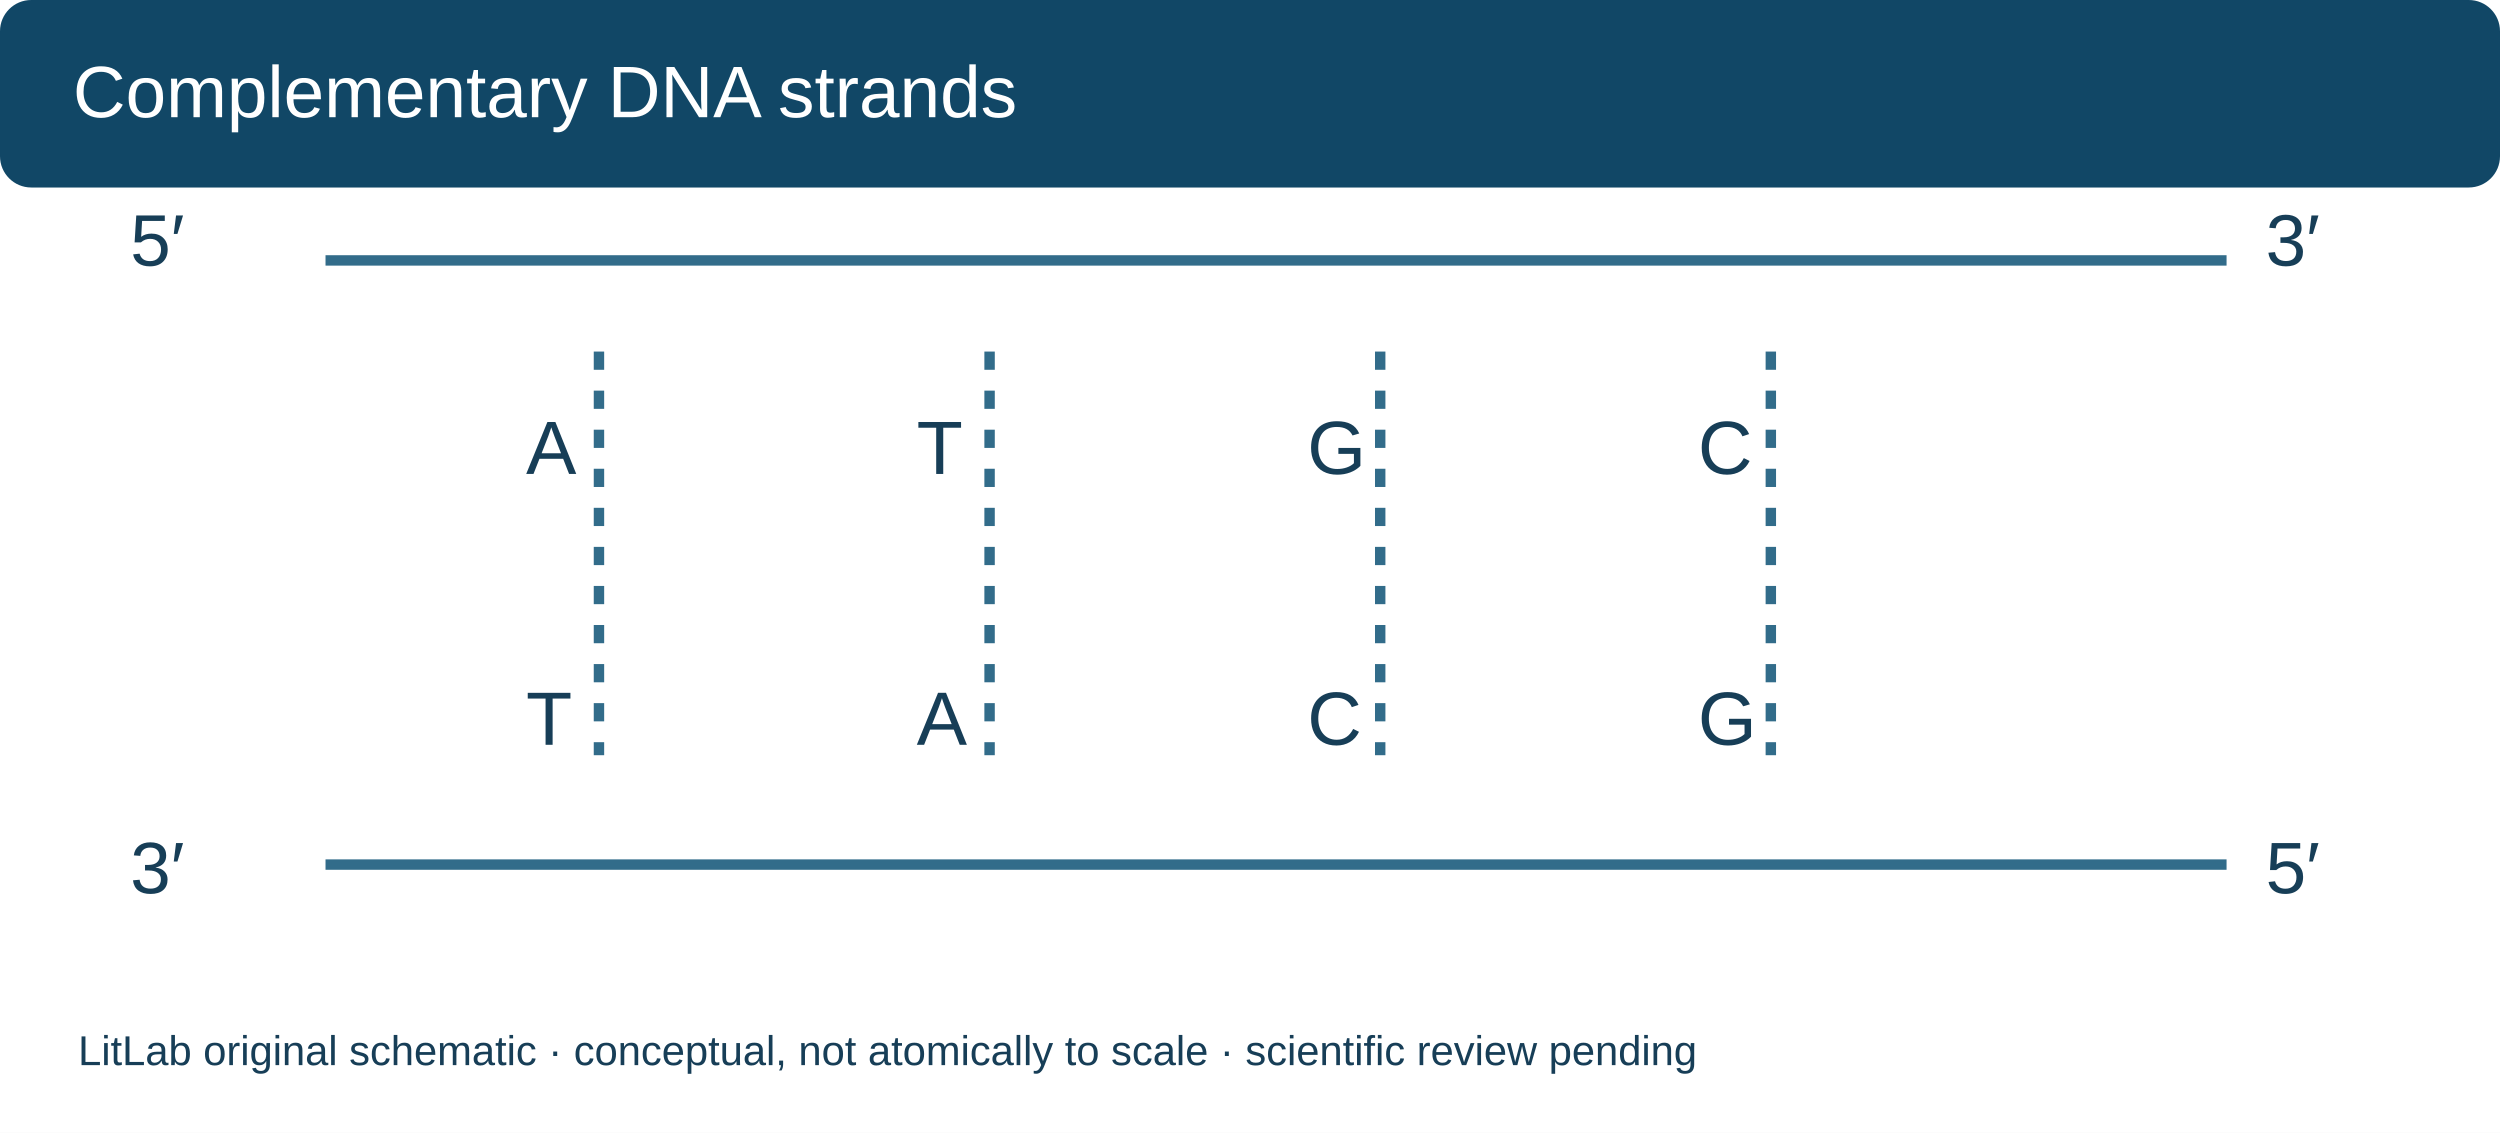
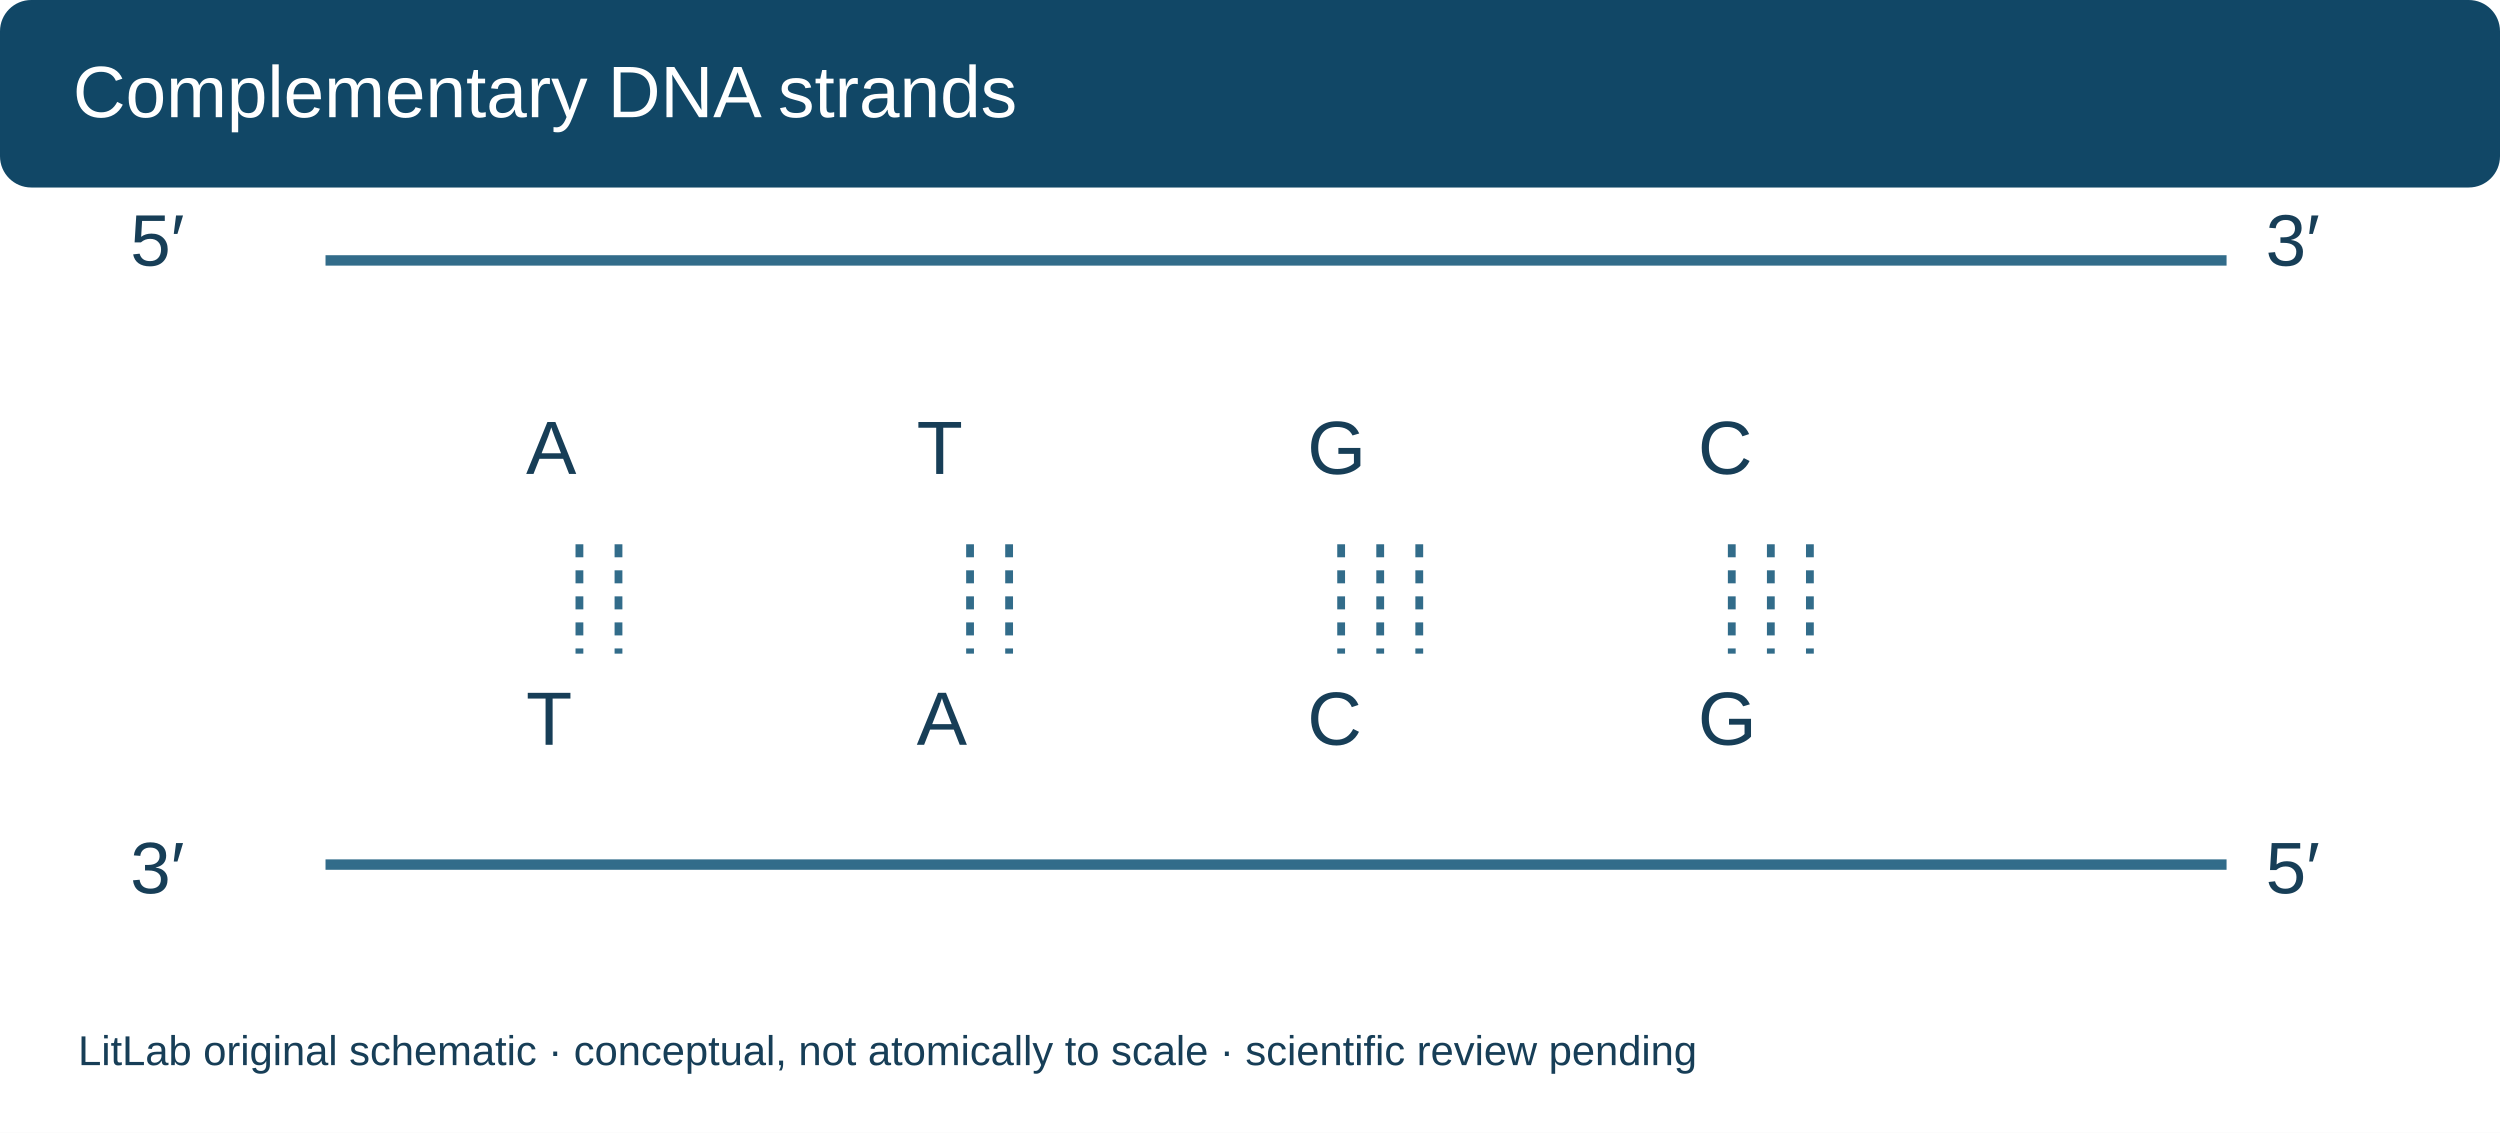
<svg xmlns="http://www.w3.org/2000/svg" viewBox="0 0 960 435" role="img">
  <rect width="960" height="435" fill="#fff" />
  <rect x="0" y="0" width="960" height="72" rx="12" fill="#114766" />
  <text x="28" y="45" font-size="28" font-family="Arial,sans-serif" fill="#ffffff">Complementary DNA strands</text>
-   <line x1="230" y1="135" x2="230" y2="290" stroke="#326c8a" stroke-width="4" stroke-dasharray="7 8" />
+   <g data-pair="AT" data-bond-count="2">
+     <line x1="222.5" y1="209" x2="222.5" y2="251" stroke="#326c8a" stroke-width="3" stroke-dasharray="5 5" data-hydrogen-bond="true" />
+     <line x1="237.5" y1="209" x2="237.5" y2="251" stroke="#326c8a" stroke-width="3" stroke-dasharray="5 5" data-hydrogen-bond="true" />
+   </g>
  <text x="202" y="182" font-size="29" font-family="Arial,sans-serif" fill="#173e57">A</text>
  <text x="202" y="286" font-size="29" font-family="Arial,sans-serif" fill="#173e57">T</text>
-   <line x1="380" y1="135" x2="380" y2="290" stroke="#326c8a" stroke-width="4" stroke-dasharray="7 8" />
+   <g data-pair="AT" data-bond-count="2">
+     <line x1="372.5" y1="209" x2="372.5" y2="251" stroke="#326c8a" stroke-width="3" stroke-dasharray="5 5" data-hydrogen-bond="true" />
+     <line x1="387.5" y1="209" x2="387.5" y2="251" stroke="#326c8a" stroke-width="3" stroke-dasharray="5 5" data-hydrogen-bond="true" />
+   </g>
  <text x="352" y="182" font-size="29" font-family="Arial,sans-serif" fill="#173e57">T</text>
  <text x="352" y="286" font-size="29" font-family="Arial,sans-serif" fill="#173e57">A</text>
-   <line x1="530" y1="135" x2="530" y2="290" stroke="#326c8a" stroke-width="4" stroke-dasharray="7 8" />
+   <g data-pair="GC" data-bond-count="3">
+     <line x1="515" y1="209" x2="515" y2="251" stroke="#326c8a" stroke-width="3" stroke-dasharray="5 5" data-hydrogen-bond="true" />
+     <line x1="530" y1="209" x2="530" y2="251" stroke="#326c8a" stroke-width="3" stroke-dasharray="5 5" data-hydrogen-bond="true" />
+     <line x1="545" y1="209" x2="545" y2="251" stroke="#326c8a" stroke-width="3" stroke-dasharray="5 5" data-hydrogen-bond="true" />
+   </g>
  <text x="502" y="182" font-size="29" font-family="Arial,sans-serif" fill="#173e57">G</text>
  <text x="502" y="286" font-size="29" font-family="Arial,sans-serif" fill="#173e57">C</text>
-   <line x1="680" y1="135" x2="680" y2="290" stroke="#326c8a" stroke-width="4" stroke-dasharray="7 8" />
+   <g data-pair="GC" data-bond-count="3">
+     <line x1="665" y1="209" x2="665" y2="251" stroke="#326c8a" stroke-width="3" stroke-dasharray="5 5" data-hydrogen-bond="true" />
+     <line x1="680" y1="209" x2="680" y2="251" stroke="#326c8a" stroke-width="3" stroke-dasharray="5 5" data-hydrogen-bond="true" />
+     <line x1="695" y1="209" x2="695" y2="251" stroke="#326c8a" stroke-width="3" stroke-dasharray="5 5" data-hydrogen-bond="true" />
+   </g>
  <text x="652" y="182" font-size="29" font-family="Arial,sans-serif" fill="#173e57">C</text>
  <text x="652" y="286" font-size="29" font-family="Arial,sans-serif" fill="#173e57">G</text>
  <line x1="125" y1="100" x2="855" y2="100" stroke="#326c8a" stroke-width="4" />
  <line x1="125" y1="332" x2="855" y2="332" stroke="#326c8a" stroke-width="4" />
  <text x="50" y="102" font-size="28" font-family="Arial,sans-serif" fill="#173e57">5′</text>
  <text x="870" y="102" font-size="28" font-family="Arial,sans-serif" fill="#173e57">3′</text>
  <text x="50" y="343" font-size="28" font-family="Arial,sans-serif" fill="#173e57">3′</text>
  <text x="870" y="343" font-size="28" font-family="Arial,sans-serif" fill="#173e57">5′</text>
  <text x="30" y="409" font-size="16" font-family="Arial,sans-serif" fill="#173e57">LitLab original schematic · conceptual, not atomically to scale · scientific review pending</text>
</svg>
